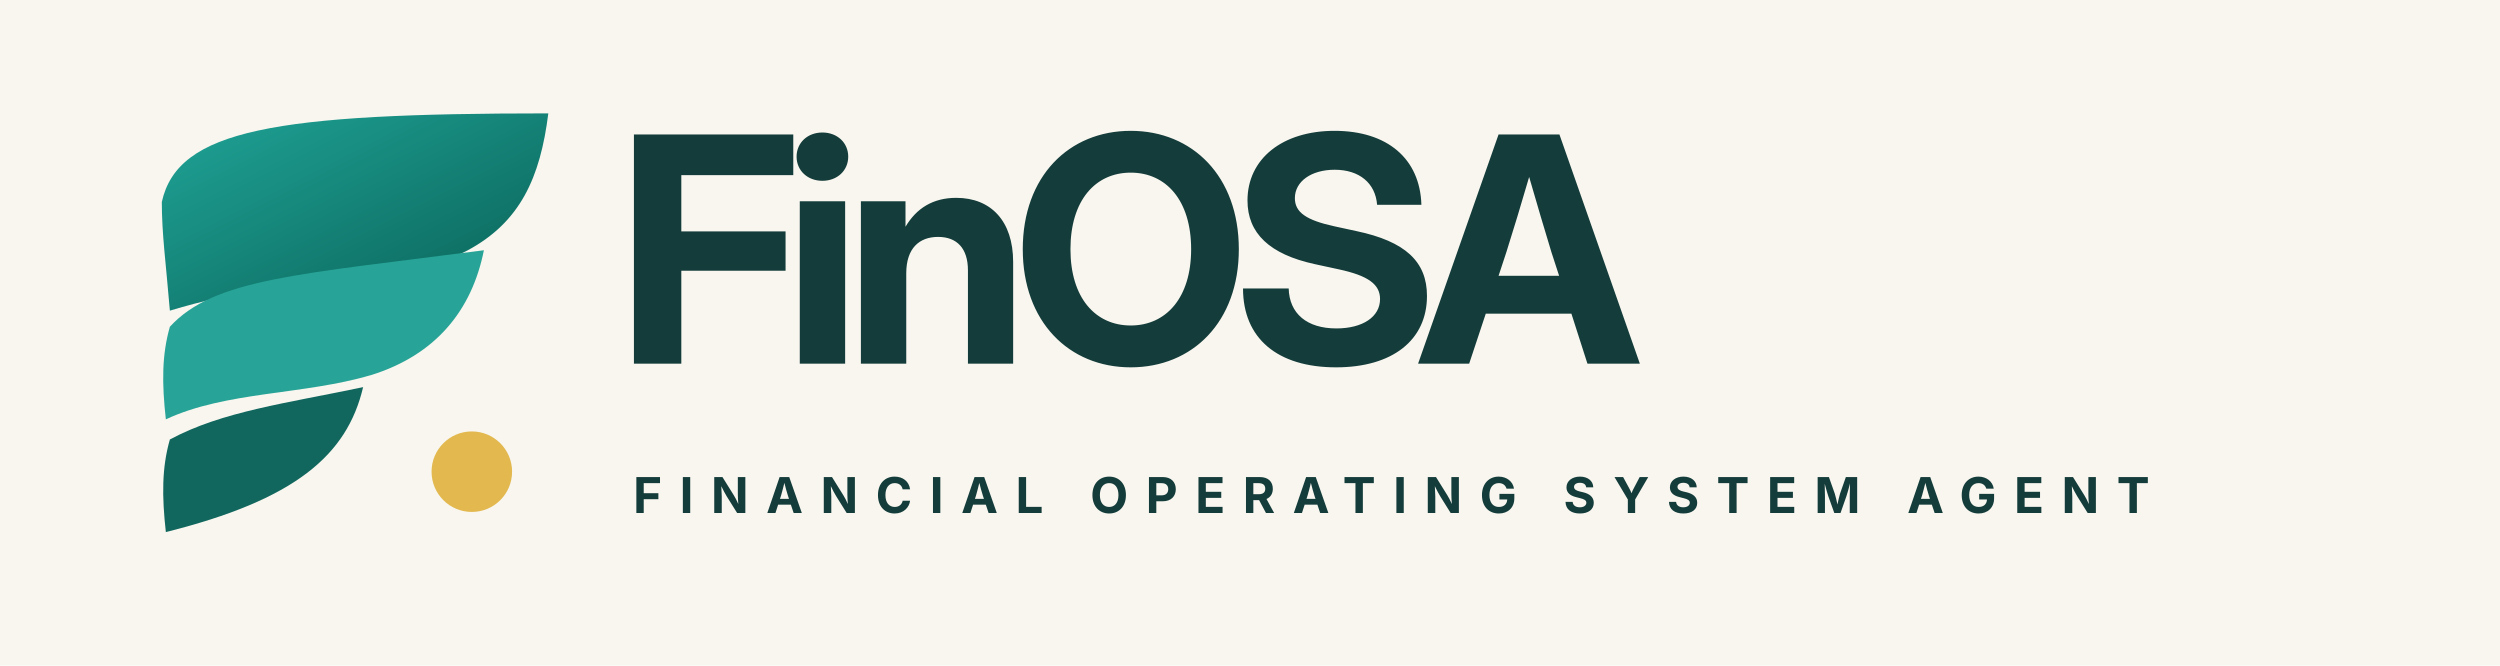
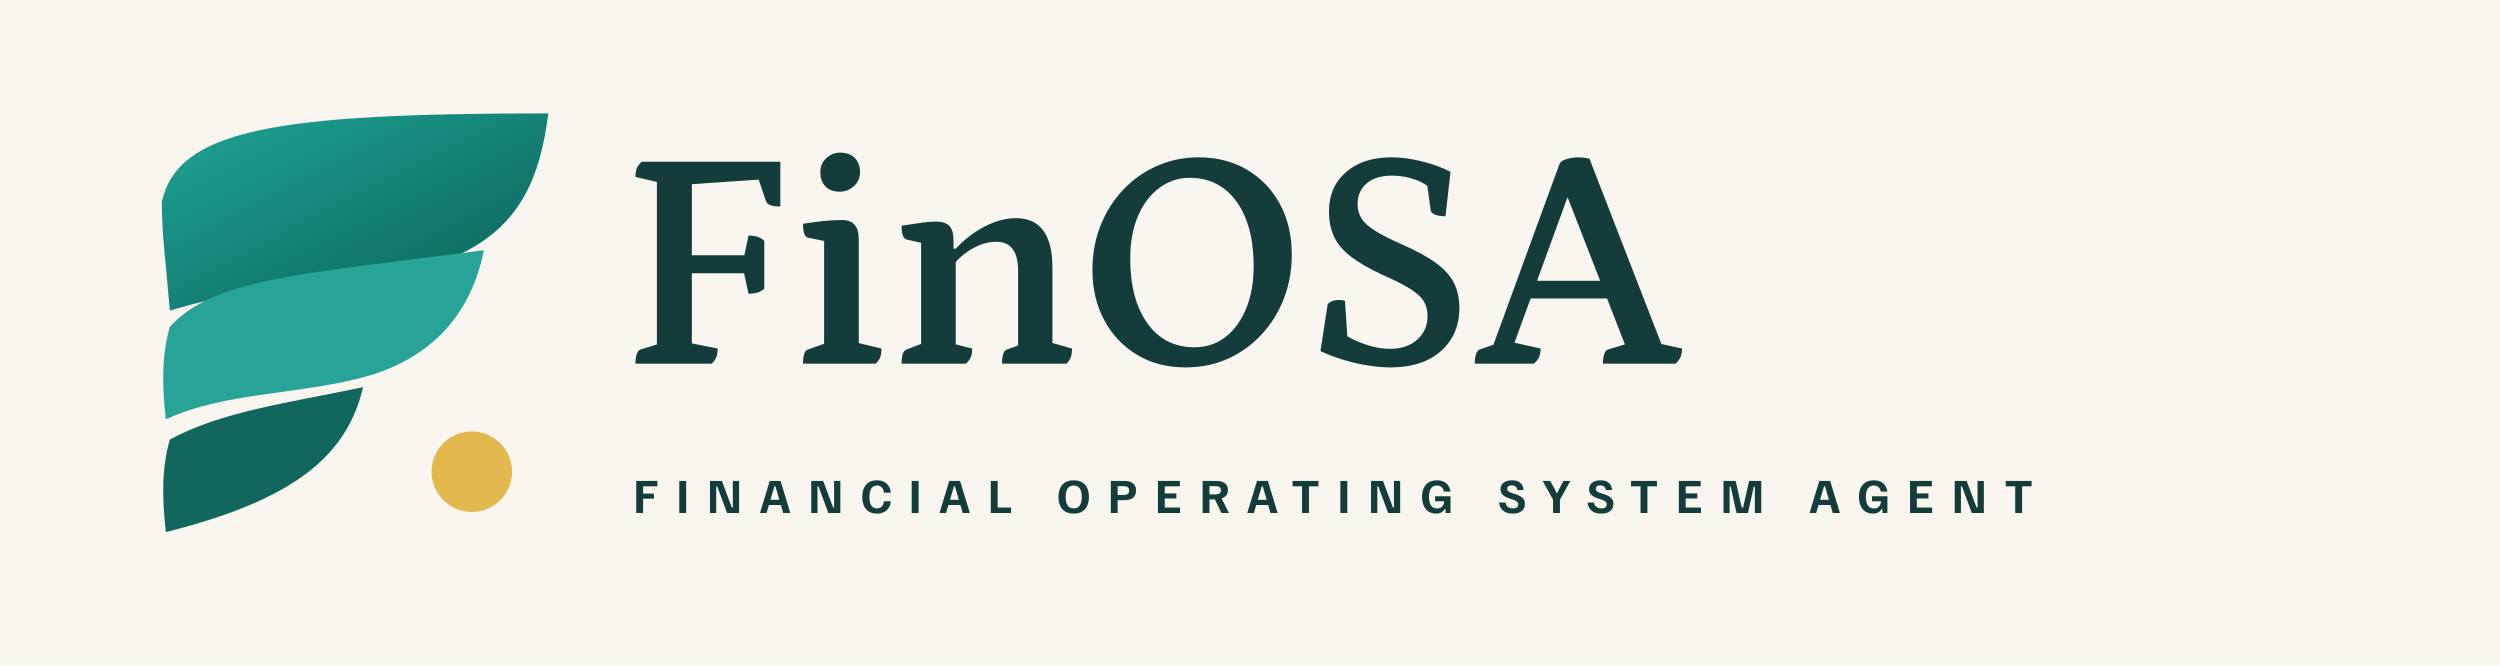
<svg xmlns="http://www.w3.org/2000/svg" width="770" height="205" viewBox="0 0 770 205">
  <rect width="770" height="205" fill="#F8F6EF" />
  <g transform="translate(30 25) scale(1.24)">
    <defs>
      <linearGradient id="logoGradient" x1="0" y1="0" x2="1" y2="1">
        <stop offset="0" stop-color="#20A497" />
        <stop offset="1" stop-color="#096056" />
      </linearGradient>
    </defs>
    <path d="M16 30 C20 12 44 8 112 8 C110 24 105 35 92 42 C75 51 51 47 18 57 C17 45 16 38 16 30 Z" fill="url(#logoGradient)" />
    <path d="M18 61 C29 49 50 48 96 42 C93 57 84 68 68 73 C51 78 32 77 17 84 C16 75 16 68 18 61 Z" fill="#27A497" />
    <path d="M18 89 C31 82 47 80 66 76 C62 93 49 104 17 112 C16 103 16 96 18 89 Z" fill="#11675E" />
    <circle cx="93" cy="97" r="10" fill="#E3B84E" />
  </g>
-   <text x="190" y="112" font-family="Inter Display,Inter,Arial,sans-serif" font-size="97" font-weight="700" letter-spacing="-5" fill="#143C3A">FinOSA</text>
-   <text x="195" y="158" font-family="Inter,Arial,sans-serif" font-size="15.2" font-weight="700" letter-spacing="5.4" fill="#143C3A">FINANCIAL OPERATING SYSTEM AGENT</text>
+   <path d="M219.20 112L195.72 112Q195.72 110.06 196.16 108.94Q196.60 107.83 197.28 107.64L197.28 107.64L203.97 105.60L202.32 107.44L202.32 54.58L203.87 56.42L195.72 54.48Q195.72 52.93 196.11 51.91Q196.50 50.89 197.66 49.82L197.66 49.82L240.34 49.82L240.34 63.60Q238.21 63.60 237.19 63.16Q236.17 62.72 235.88 61.85L235.88 61.85L233.36 54.38L234.72 55.25L212.02 56.81L213.09 55.55L213.09 79.41L212.12 78.63L230.16 78.63L229.09 79.41L230.55 72.52Q231.81 72.52 233.07 72.86Q234.33 73.20 235.40 74.17L235.40 74.17L235.40 88.91Q234.33 89.88 233.07 90.17Q231.81 90.47 230.55 90.47L230.55 90.47L228.99 83.29L230.16 84.16L212.12 84.16L213.09 83.29L213.09 107.25L211.24 105.40L221.04 107.34Q221.04 108.80 220.70 109.82Q220.36 110.84 219.20 112L219.20 112ZM269.73 112L247.33 112Q247.33 108.02 248.88 107.64L248.88 107.64L254.89 105.50L253.83 106.96L253.83 73.01L254.99 74.46L248.88 73.20Q247.33 72.91 247.33 68.93L247.33 68.93Q250.92 68.35 253.73 68.06Q256.54 67.77 259.45 67.77L259.45 67.77Q264.50 67.77 264.50 73.69L264.50 73.69L264.50 106.67L263.33 105.40L271.48 107.34Q271.48 108.99 271.14 109.96Q270.80 110.93 269.73 112L269.73 112ZM258.68 59.04L258.68 59.04Q255.77 59.04 254.21 57.39Q252.66 55.74 252.66 53.02L252.66 53.02Q252.66 50.41 254.51 48.71Q256.35 47.01 258.68 47.01L258.68 47.01Q261.68 47.01 263.28 48.66Q264.88 50.31 264.88 53.02L264.88 53.02Q264.88 55.64 262.99 57.34Q261.10 59.04 258.68 59.04ZM297.57 112L277.69 112Q277.69 108.12 279.24 107.64L279.24 107.64L284.77 105.50L283.70 107.15L283.70 73.59L284.87 75.04L279.24 73.78Q277.69 73.39 277.69 69.51L277.69 69.51Q281.96 68.84 284.28 68.54Q286.61 68.25 288.16 68.25L288.16 68.25Q291.17 68.25 292.43 69.61Q293.69 70.97 293.69 74.07L293.69 74.07L293.69 76.89L293.21 76.59L294.37 76.59Q298.45 72.23 303.39 69.71Q308.34 67.19 312.90 67.19L312.90 67.19Q324.15 67.19 324.15 82.51L324.15 82.51L324.15 106.67L322.99 105.31L330.17 107.34Q330.17 108.99 329.83 109.96Q329.49 110.93 328.52 112L328.52 112L308.63 112Q308.63 108.12 310.18 107.64L310.18 107.64L314.55 106.08L313.58 107.73L313.58 83.48Q313.58 74.46 306.88 74.46L306.88 74.46Q304.17 74.46 301.65 75.53Q299.13 76.59 297.04 78.20Q294.95 79.80 293.69 81.54L293.69 81.54L294.37 79.80L294.37 107.25L293.21 105.79L299.42 107.34Q299.42 108.99 299.03 109.96Q298.64 110.93 297.57 112L297.57 112ZM365.18 113.16L365.18 113.16Q356.65 113.16 350.20 109.28Q343.75 105.40 340.11 98.61Q336.47 91.82 336.47 83.19L336.47 83.19Q336.47 75.72 338.99 69.42Q341.51 63.11 345.98 58.41Q350.44 53.70 356.40 51.08Q362.37 48.46 369.16 48.46L369.16 48.46Q377.70 48.46 384.19 52.34Q390.69 56.23 394.28 62.97Q397.87 69.71 397.87 78.44L397.87 78.44Q397.87 85.62 395.45 91.92Q393.02 98.23 388.56 103.03Q384.10 107.83 378.18 110.50Q372.26 113.16 365.18 113.16ZM367.90 106.96L367.90 106.96Q373.43 106.96 377.50 103.75Q381.58 100.55 383.85 94.93Q386.13 89.30 386.13 82.03L386.13 82.03Q386.13 69.42 380.85 62.09Q375.56 54.77 366.35 54.77L366.35 54.77Q361.30 54.77 357.13 57.83Q352.96 60.88 350.54 66.46Q348.11 72.04 348.11 79.60L348.11 79.60Q348.11 92.21 353.40 99.58Q358.68 106.96 367.90 106.96ZM428.23 113.16L428.23 113.16Q425.03 113.16 421.15 112.53Q417.27 111.90 413.49 110.74Q409.71 109.58 406.70 108.12L406.70 108.12L408.93 93.67Q410.09 92.41 412.13 92.41L412.13 92.41Q412.81 92.41 413.39 92.45Q413.97 92.50 414.26 92.70L414.26 92.70L415.14 105.99L413.20 102.30Q415.14 103.85 417.66 104.97Q420.18 106.08 422.90 106.76Q425.61 107.44 428.23 107.44L428.23 107.44Q433.28 107.44 436.48 104.63Q439.68 101.81 439.68 97.35L439.68 97.35Q439.68 94.73 438.56 92.84Q437.45 90.95 434.49 89.06Q431.53 87.17 425.81 84.65L425.81 84.65Q419.70 81.83 416.06 79.02Q412.42 76.21 410.87 72.86Q409.32 69.51 409.32 65.15L409.32 65.15Q409.32 57.58 414.56 53.02Q419.79 48.46 428.52 48.46L428.52 48.46Q432.79 48.46 437.69 49.63Q442.59 50.79 446.76 52.93L446.76 52.93L445.21 66.60Q443.17 66.60 442.01 66.12Q440.84 65.63 440.65 64.86L440.65 64.86L439.29 54.77L441.72 59.13Q439.78 56.81 436.23 55.45Q432.69 54.09 428.72 54.09L428.72 54.09Q423.77 54.09 420.96 56.47Q418.14 58.84 418.14 62.82L418.14 62.82Q418.14 65.34 419.31 67.23Q420.47 69.13 423.43 71.02Q426.39 72.91 431.92 75.33L431.92 75.33Q438.51 78.24 442.35 81.06Q446.18 83.87 447.83 87.17Q449.48 90.47 449.48 94.93L449.48 94.93Q449.48 100.46 446.86 104.58Q444.24 108.70 439.53 110.93Q434.83 113.16 428.23 113.16ZM472.46 112L454.23 112Q454.23 110.06 454.66 108.94Q455.10 107.83 455.78 107.64L455.78 107.64L462.18 105.40L459.08 108.61L480.22 50.79Q480.52 49.82 481.58 49.34Q482.65 48.85 483.86 48.66Q485.07 48.46 485.95 48.46L485.95 48.46Q486.82 48.46 487.74 48.56Q488.66 48.66 489.54 48.85L489.54 48.85L512.62 108.31L509.13 105.40L518.05 107.34Q518.05 108.80 517.67 109.82Q517.28 110.84 516.11 112L516.11 112L493.71 112Q493.71 110.06 494.14 108.94Q494.58 107.83 495.26 107.64L495.26 107.64L502.05 105.60L501.27 108.12L481.29 56.81L484.30 56.61L465.38 108.51L464.90 105.21L474.50 107.34Q474.50 108.80 474.11 109.82Q473.73 110.84 472.46 112L472.46 112ZM496.81 91.92L469.55 91.92L470.82 86.49L495.45 86.49L496.81 91.92Z" fill="#143C3A" />
+   <path d="M198.07 158L195.96 158L195.96 148.12L202.47 148.12L202.47 149.79L198.07 149.79L198.07 152.03L201.41 152.03L201.41 153.58L198.07 153.58L198.07 158ZM211.34 158L209.22 158L209.22 148.12L211.34 148.12L211.34 158ZM220.59 158L218.67 158L218.67 148.12L222.34 148.12L225.41 156.33L225.71 156.33L225.71 148.12L227.64 148.12L227.64 158L223.94 158L220.89 149.79L220.59 149.79L220.59 158ZM236.10 158L234.10 158L234.10 157.92L237.08 148.12L240.41 148.12L243.40 157.92L243.40 158L241.22 158L238.83 149.77L238.52 149.77L236.10 158ZM240.78 155.53L236.57 155.53L237.01 153.93L240.33 153.93L240.78 155.53ZM251.79 158L249.86 158L249.86 148.12L253.54 148.12L256.60 156.33L256.91 156.33L256.91 148.12L258.83 148.12L258.83 158L255.13 158L252.08 149.79L251.79 149.79L251.79 158ZM270.10 158.19L270.10 158.19Q267.94 158.19 266.76 156.83Q265.57 155.48 265.57 153.06L265.57 153.06Q265.57 150.67 266.74 149.30Q267.90 147.93 270.08 147.93L270.08 147.93Q271.39 147.93 272.31 148.42Q273.24 148.91 273.76 149.77Q274.28 150.63 274.36 151.74L274.36 151.74L272.25 151.74Q272.15 150.70 271.58 150.12Q271.01 149.53 270.10 149.53L270.10 149.53Q268.94 149.53 268.36 150.45Q267.78 151.38 267.78 153.07L267.78 153.07Q267.78 154.83 268.38 155.71Q268.98 156.59 270.08 156.59L270.08 156.59Q271.03 156.59 271.60 155.99Q272.16 155.38 272.25 154.38L272.25 154.38L274.36 154.38Q274.28 155.49 273.76 156.35Q273.24 157.21 272.32 157.70Q271.40 158.19 270.10 158.19ZM282.93 158L280.80 158L280.80 148.12L282.93 148.12L282.93 158ZM291.40 158L289.39 158L289.39 157.92L292.37 148.12L295.70 148.12L298.69 157.92L298.69 158L296.51 158L294.12 149.77L293.82 149.77L291.40 158ZM296.07 155.53L291.86 155.53L292.31 153.93L295.63 153.93L296.07 155.53ZM311.41 158L305.16 158L305.16 148.12L307.28 148.12L307.28 156.33L311.41 156.33L311.41 158ZM330.70 158.18L330.70 158.18Q329.13 158.18 328.08 157.55Q327.04 156.92 326.53 155.77Q326.01 154.62 326.01 153.06L326.01 153.06Q326.01 151.49 326.53 150.34Q327.04 149.20 328.08 148.57Q329.13 147.94 330.70 147.94L330.70 147.94Q332.28 147.94 333.32 148.57Q334.36 149.20 334.87 150.34Q335.39 151.49 335.39 153.06L335.39 153.06Q335.39 154.62 334.87 155.77Q334.36 156.92 333.32 157.55Q332.28 158.18 330.70 158.18ZM330.70 156.58L330.70 156.58Q331.98 156.58 332.58 155.66Q333.18 154.74 333.18 153.05L333.18 153.05Q333.18 151.36 332.58 150.45Q331.98 149.54 330.70 149.54L330.70 149.54Q329.42 149.54 328.82 150.45Q328.22 151.36 328.22 153.05L328.22 153.05Q328.22 154.74 328.82 155.66Q329.42 156.58 330.70 156.58ZM344.23 158L342.13 158L342.13 148.12L346.26 148.12Q348.16 148.12 349.03 148.92Q349.91 149.73 349.91 151.08L349.91 151.08Q349.91 152.44 349.04 153.25Q348.17 154.06 346.26 154.06L346.26 154.06L344.23 154.06L344.23 158ZM344.23 149.72L344.23 152.46L345.94 152.46Q346.80 152.46 347.29 152.17Q347.78 151.87 347.78 151.10L347.78 151.10Q347.78 150.34 347.29 150.03Q346.80 149.72 345.94 149.72L345.94 149.72L344.23 149.72ZM363.46 158L356.65 158L356.65 148.12L363.39 148.12L363.39 149.79L358.75 149.79L358.75 151.97L362.32 151.97L362.32 153.52L358.75 153.52L358.75 156.33L363.46 156.33L363.46 158ZM372.51 158L370.41 158L370.41 148.12L374.60 148.12Q375.87 148.12 376.66 148.48Q377.45 148.84 377.83 149.47Q378.20 150.10 378.20 150.92L378.20 150.92Q378.20 151.86 377.71 152.54Q377.21 153.22 376.25 153.52L376.25 153.52L378.47 157.92L378.47 158L376.21 158L374.20 153.82L372.51 153.82L372.51 158ZM372.51 149.72L372.51 152.27L374.30 152.27Q375.12 152.27 375.58 152.00Q376.05 151.72 376.05 151.00L376.05 151.00Q376.05 150.26 375.58 149.99Q375.11 149.72 374.30 149.72L374.30 149.72L372.51 149.72ZM386.20 158L384.19 158L384.19 157.92L387.17 148.12L390.50 148.12L393.49 157.92L393.49 158L391.31 158L388.92 149.77L388.62 149.77L386.20 158ZM390.87 155.53L386.66 155.53L387.11 153.93L390.43 153.93L390.87 155.53ZM403.16 158L401.03 158L401.03 149.79L398.11 149.79L398.11 148.12L406.09 148.12L406.09 149.79L403.16 149.79L403.16 158ZM414.96 158L412.83 158L412.83 148.12L414.96 148.12L414.96 158ZM424.21 158L422.28 158L422.28 148.12L425.96 148.12L429.02 156.33L429.33 156.33L429.33 148.12L431.25 148.12L431.25 158L427.55 158L424.50 149.79L424.21 149.79L424.21 158ZM442.27 158.18L442.27 158.18Q440.92 158.18 439.96 157.54Q439.01 156.90 438.50 155.74Q437.99 154.58 437.99 153.03L437.99 153.03Q437.99 151.46 438.52 150.32Q439.04 149.18 440.06 148.56Q441.08 147.94 442.58 147.94L442.58 147.94Q443.87 147.94 444.74 148.39Q445.62 148.83 446.11 149.61Q446.61 150.39 446.75 151.41L446.75 151.41L444.72 151.41Q444.57 150.50 444.02 150.02Q443.48 149.54 442.55 149.54L442.55 149.54Q441.32 149.54 440.72 150.46Q440.12 151.38 440.12 153.05L440.12 153.05Q440.12 154.76 440.75 155.68Q441.38 156.61 442.60 156.61L442.60 156.61Q443.63 156.61 444.19 156.00Q444.74 155.40 444.81 154.38L444.81 154.38L442.02 154.38L442.02 152.84L446.76 152.84L446.76 158L445.23 158L445.23 156.86L444.92 156.86Q444.67 157.37 444.05 157.77Q443.44 158.18 442.27 158.18ZM465.93 158.19L465.93 158.19Q464.78 158.19 463.99 157.88Q463.20 157.57 462.71 157.06Q462.22 156.56 461.99 155.95Q461.75 155.35 461.71 154.77L461.71 154.77L463.69 154.77Q463.71 155.23 463.97 155.64Q464.22 156.06 464.73 156.33Q465.23 156.59 465.99 156.59L465.99 156.59Q466.82 156.59 467.22 156.26Q467.62 155.92 467.62 155.38L467.62 155.38Q467.62 154.86 467.27 154.53Q466.92 154.20 466.35 154.01L466.35 154.01L464.92 153.53Q464.23 153.30 463.61 152.97Q462.98 152.63 462.57 152.08Q462.17 151.53 462.17 150.67L462.17 150.67Q462.17 149.78 462.62 149.17Q463.07 148.56 463.86 148.25Q464.65 147.93 465.68 147.93L465.68 147.93Q467.00 147.93 467.76 148.37Q468.52 148.82 468.86 149.49Q469.21 150.17 469.29 150.91L469.29 150.91L467.31 150.91Q467.29 150.55 467.12 150.23Q466.94 149.91 466.58 149.70Q466.21 149.50 465.59 149.50L465.59 149.50Q464.89 149.50 464.56 149.79Q464.22 150.08 464.22 150.53L464.22 150.53Q464.22 151.01 464.57 151.30Q464.92 151.59 465.50 151.79L465.50 151.79L466.93 152.27Q467.63 152.50 468.25 152.84Q468.87 153.19 469.27 153.75Q469.67 154.31 469.67 155.23L469.67 155.23Q469.67 156.61 468.69 157.40Q467.70 158.19 465.93 158.19ZM480.46 158L478.34 158L478.34 153.90L475.18 148.20L475.18 148.12L477.47 148.12L478.72 150.40Q478.89 150.72 479.06 151.05Q479.24 151.39 479.40 151.82L479.40 151.82L479.65 151.82Q479.83 151.39 480.00 151.05Q480.17 150.72 480.34 150.40L480.34 150.40L481.54 148.12L483.62 148.12L483.62 148.20L480.46 153.92L480.46 158ZM493.20 158.19L493.20 158.19Q492.05 158.19 491.25 157.88Q490.46 157.57 489.97 157.06Q489.49 156.56 489.25 155.95Q489.02 155.35 488.98 154.77L488.98 154.77L490.96 154.77Q490.98 155.23 491.23 155.64Q491.49 156.06 491.99 156.33Q492.50 156.59 493.26 156.59L493.26 156.59Q494.08 156.59 494.48 156.26Q494.88 155.92 494.88 155.38L494.88 155.38Q494.88 154.86 494.53 154.53Q494.19 154.20 493.62 154.01L493.62 154.01L492.18 153.53Q491.50 153.30 490.87 152.97Q490.25 152.63 489.84 152.08Q489.44 151.53 489.44 150.67L489.44 150.67Q489.44 149.78 489.89 149.17Q490.34 148.56 491.13 148.25Q491.92 147.93 492.94 147.93L492.94 147.93Q494.26 147.93 495.02 148.37Q495.78 148.82 496.13 149.49Q496.48 150.17 496.55 150.91L496.55 150.91L494.58 150.91Q494.55 150.55 494.38 150.23Q494.21 149.91 493.84 149.70Q493.48 149.50 492.86 149.50L492.86 149.50Q492.16 149.50 491.82 149.79Q491.49 150.08 491.49 150.53L491.49 150.53Q491.49 151.01 491.84 151.30Q492.18 151.59 492.77 151.79L492.77 151.79L494.20 152.27Q494.90 152.50 495.52 152.84Q496.14 153.19 496.54 153.75Q496.93 154.31 496.93 155.23L496.93 155.23Q496.93 156.61 495.95 157.40Q494.97 158.19 493.20 158.19ZM507.41 158L505.29 158L505.29 149.79L502.36 149.79L502.36 148.12L510.34 148.12L510.34 149.79L507.41 149.79L507.41 158ZM523.90 158L517.08 158L517.08 148.12L523.82 148.12L523.82 149.79L519.19 149.79L519.19 151.97L522.76 151.97L522.76 153.52L519.19 153.52L519.19 156.33L523.90 156.33L523.90 158ZM532.72 158L530.84 158L530.84 148.12L534.59 148.12L536.43 156.33L536.88 156.33L538.72 148.12L542.47 148.12L542.47 158L540.49 158L540.49 149.87L540.17 149.87L538.37 158L534.85 158L533.05 149.87L532.72 149.87L532.72 158ZM559.38 158L557.37 158L557.37 157.92L560.35 148.12L563.68 148.12L566.67 157.92L566.67 158L564.49 158L562.10 149.77L561.80 149.77L559.38 158ZM564.05 155.53L559.84 155.53L560.29 153.93L563.61 153.93L564.05 155.53ZM576.83 158.18L576.83 158.18Q575.48 158.18 574.52 157.54Q573.57 156.90 573.06 155.74Q572.55 154.58 572.55 153.03L572.55 153.03Q572.55 151.46 573.08 150.32Q573.60 149.18 574.62 148.56Q575.64 147.94 577.14 147.94L577.14 147.94Q578.43 147.94 579.30 148.39Q580.18 148.83 580.67 149.61Q581.17 150.39 581.31 151.41L581.31 151.41L579.28 151.41Q579.13 150.50 578.58 150.02Q578.04 149.54 577.11 149.54L577.11 149.54Q575.88 149.54 575.28 150.46Q574.68 151.38 574.68 153.05L574.68 153.05Q574.68 154.76 575.31 155.68Q575.94 156.61 577.16 156.61L577.16 156.61Q578.19 156.61 578.75 156.00Q579.30 155.40 579.37 154.38L579.37 154.38L576.58 154.38L576.58 152.84L581.32 152.84L581.32 158L579.79 158L579.79 156.86L579.48 156.86Q579.23 157.37 578.61 157.77Q578.00 158.18 576.83 158.18ZM595.10 158L588.29 158L588.29 148.12L595.03 148.12L595.03 149.79L590.39 149.79L590.39 151.97L593.96 151.97L593.96 153.52L590.39 153.52L590.39 156.33L595.10 156.33L595.10 158ZM603.97 158L602.05 158L602.05 148.12L605.72 148.12L608.79 156.33L609.09 156.33L609.09 148.12L611.02 148.12L611.02 158L607.32 158L604.27 149.79L603.97 149.79L603.97 158ZM622.81 158L620.69 158L620.69 149.79L617.76 149.79L617.76 148.12L625.74 148.12L625.74 149.79L622.81 149.79L622.81 158Z" fill="#143C3A" />
</svg>
